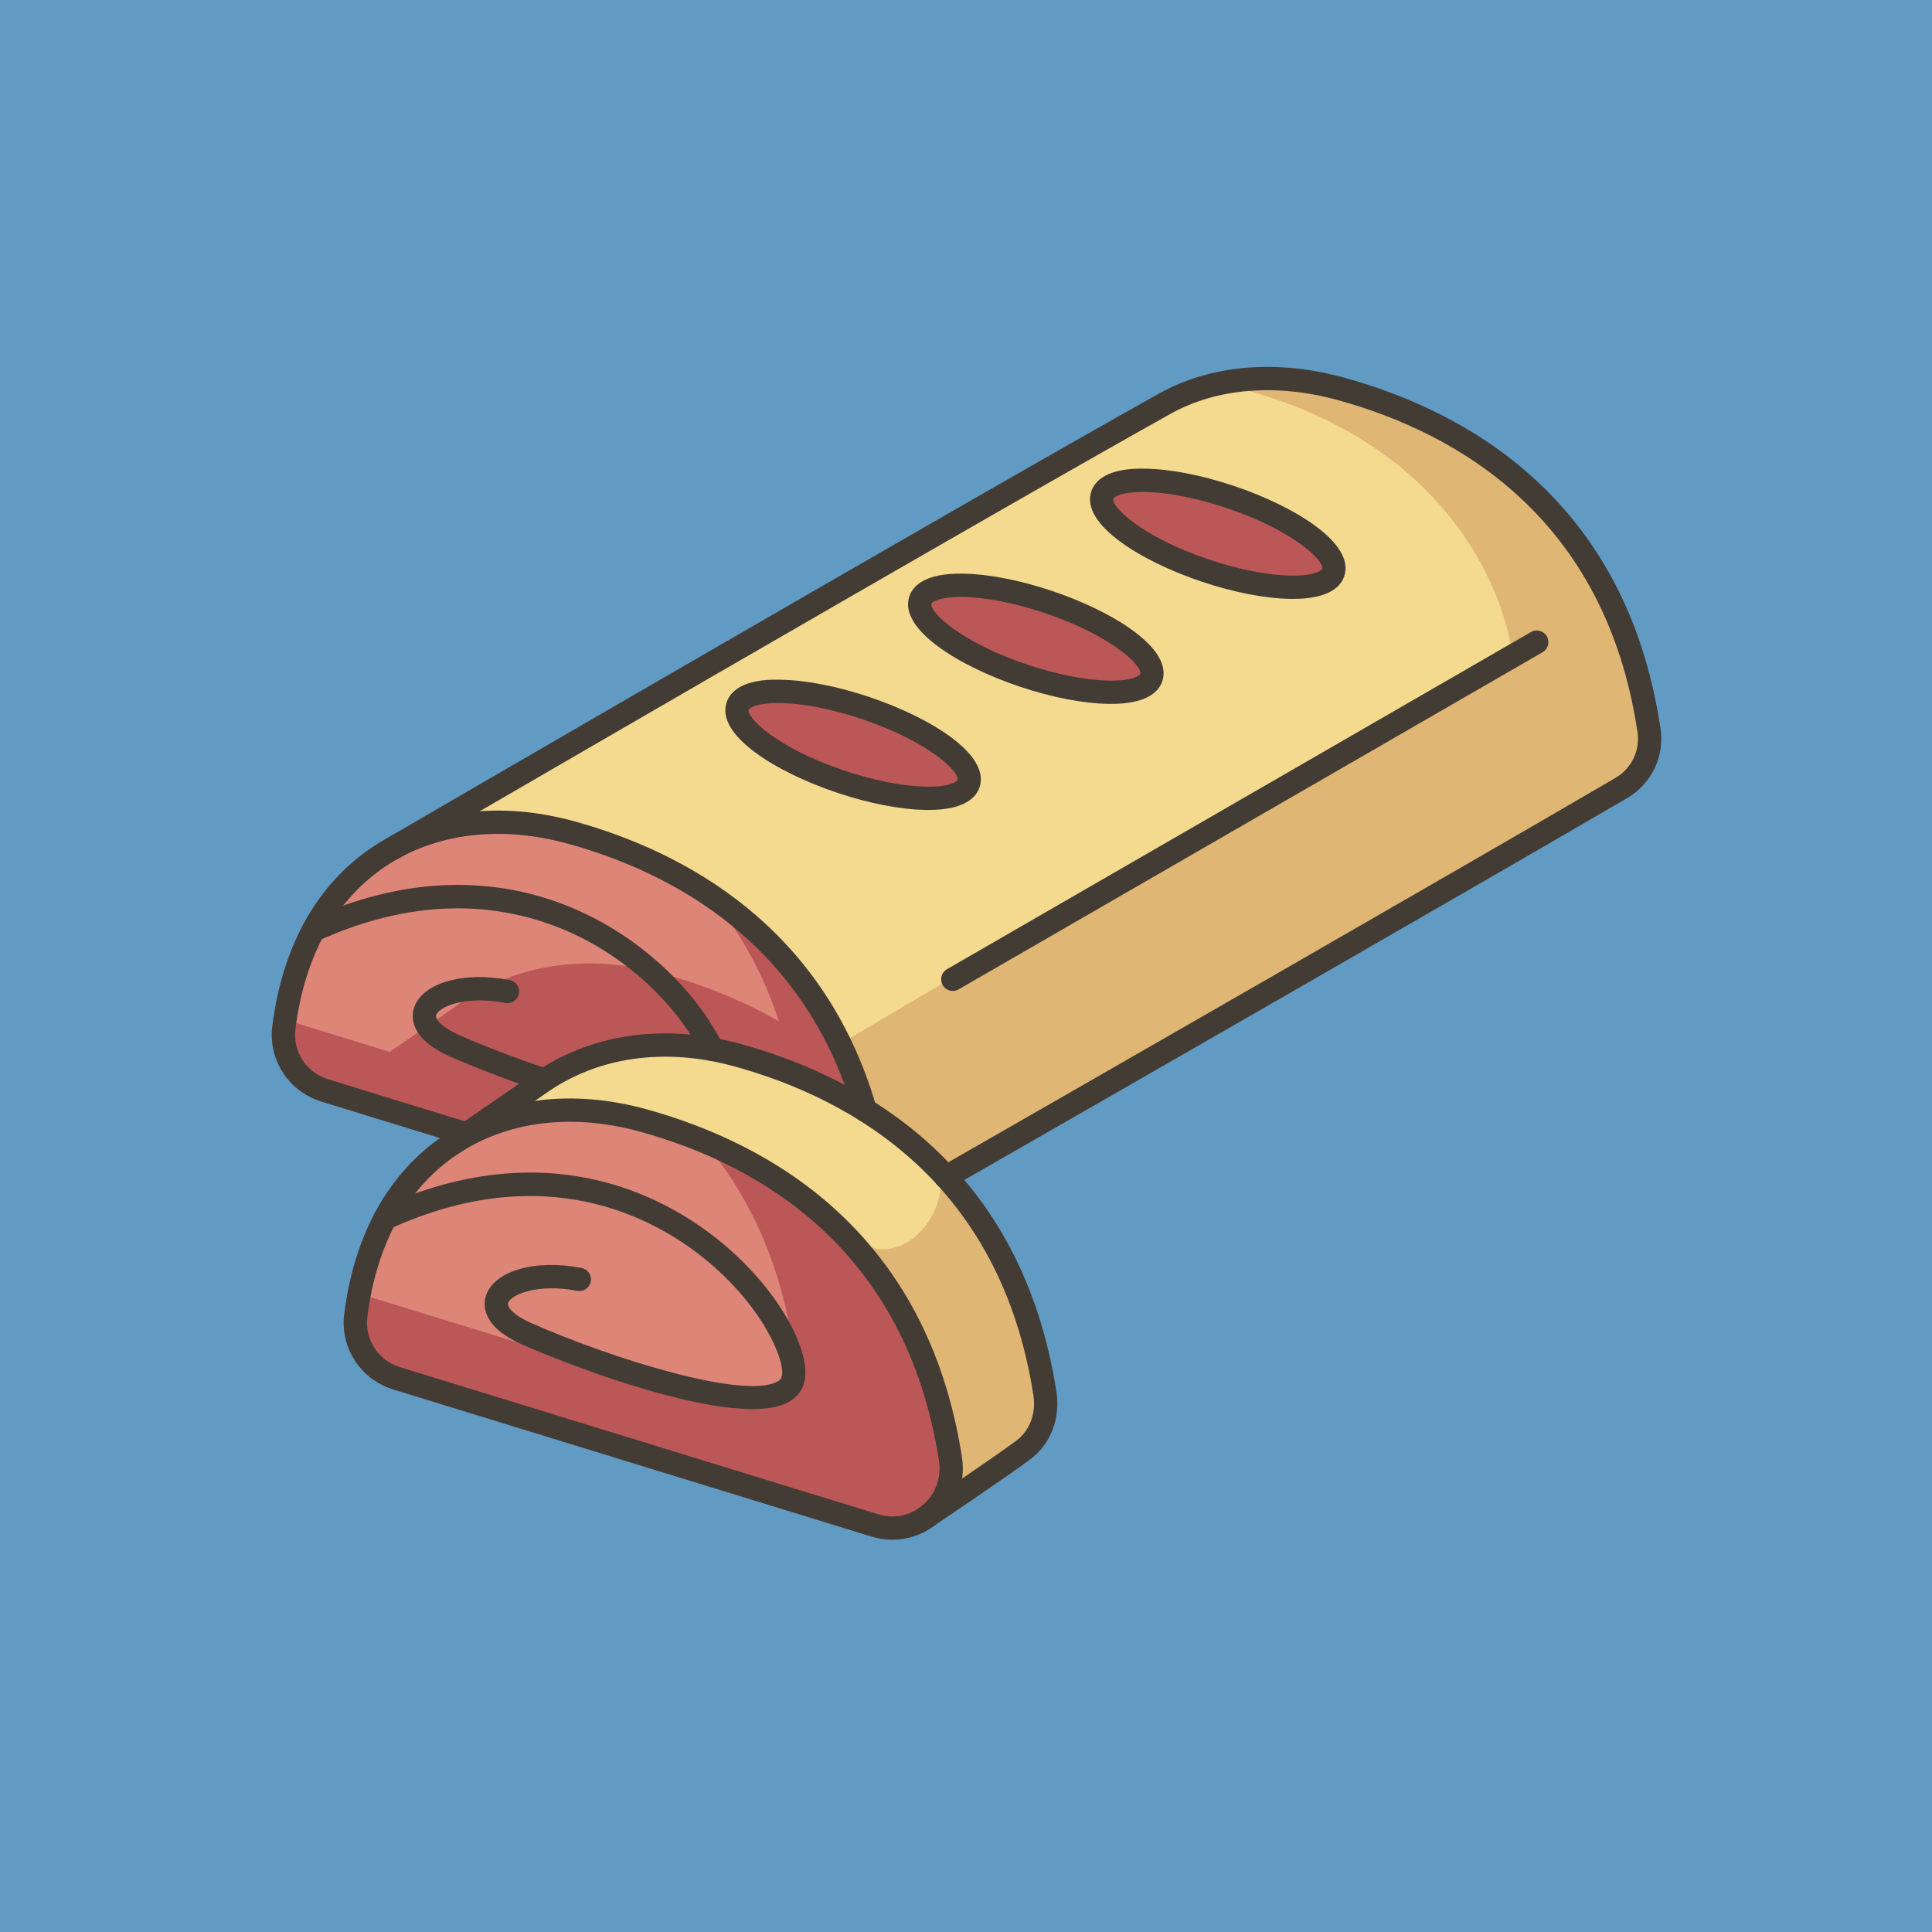
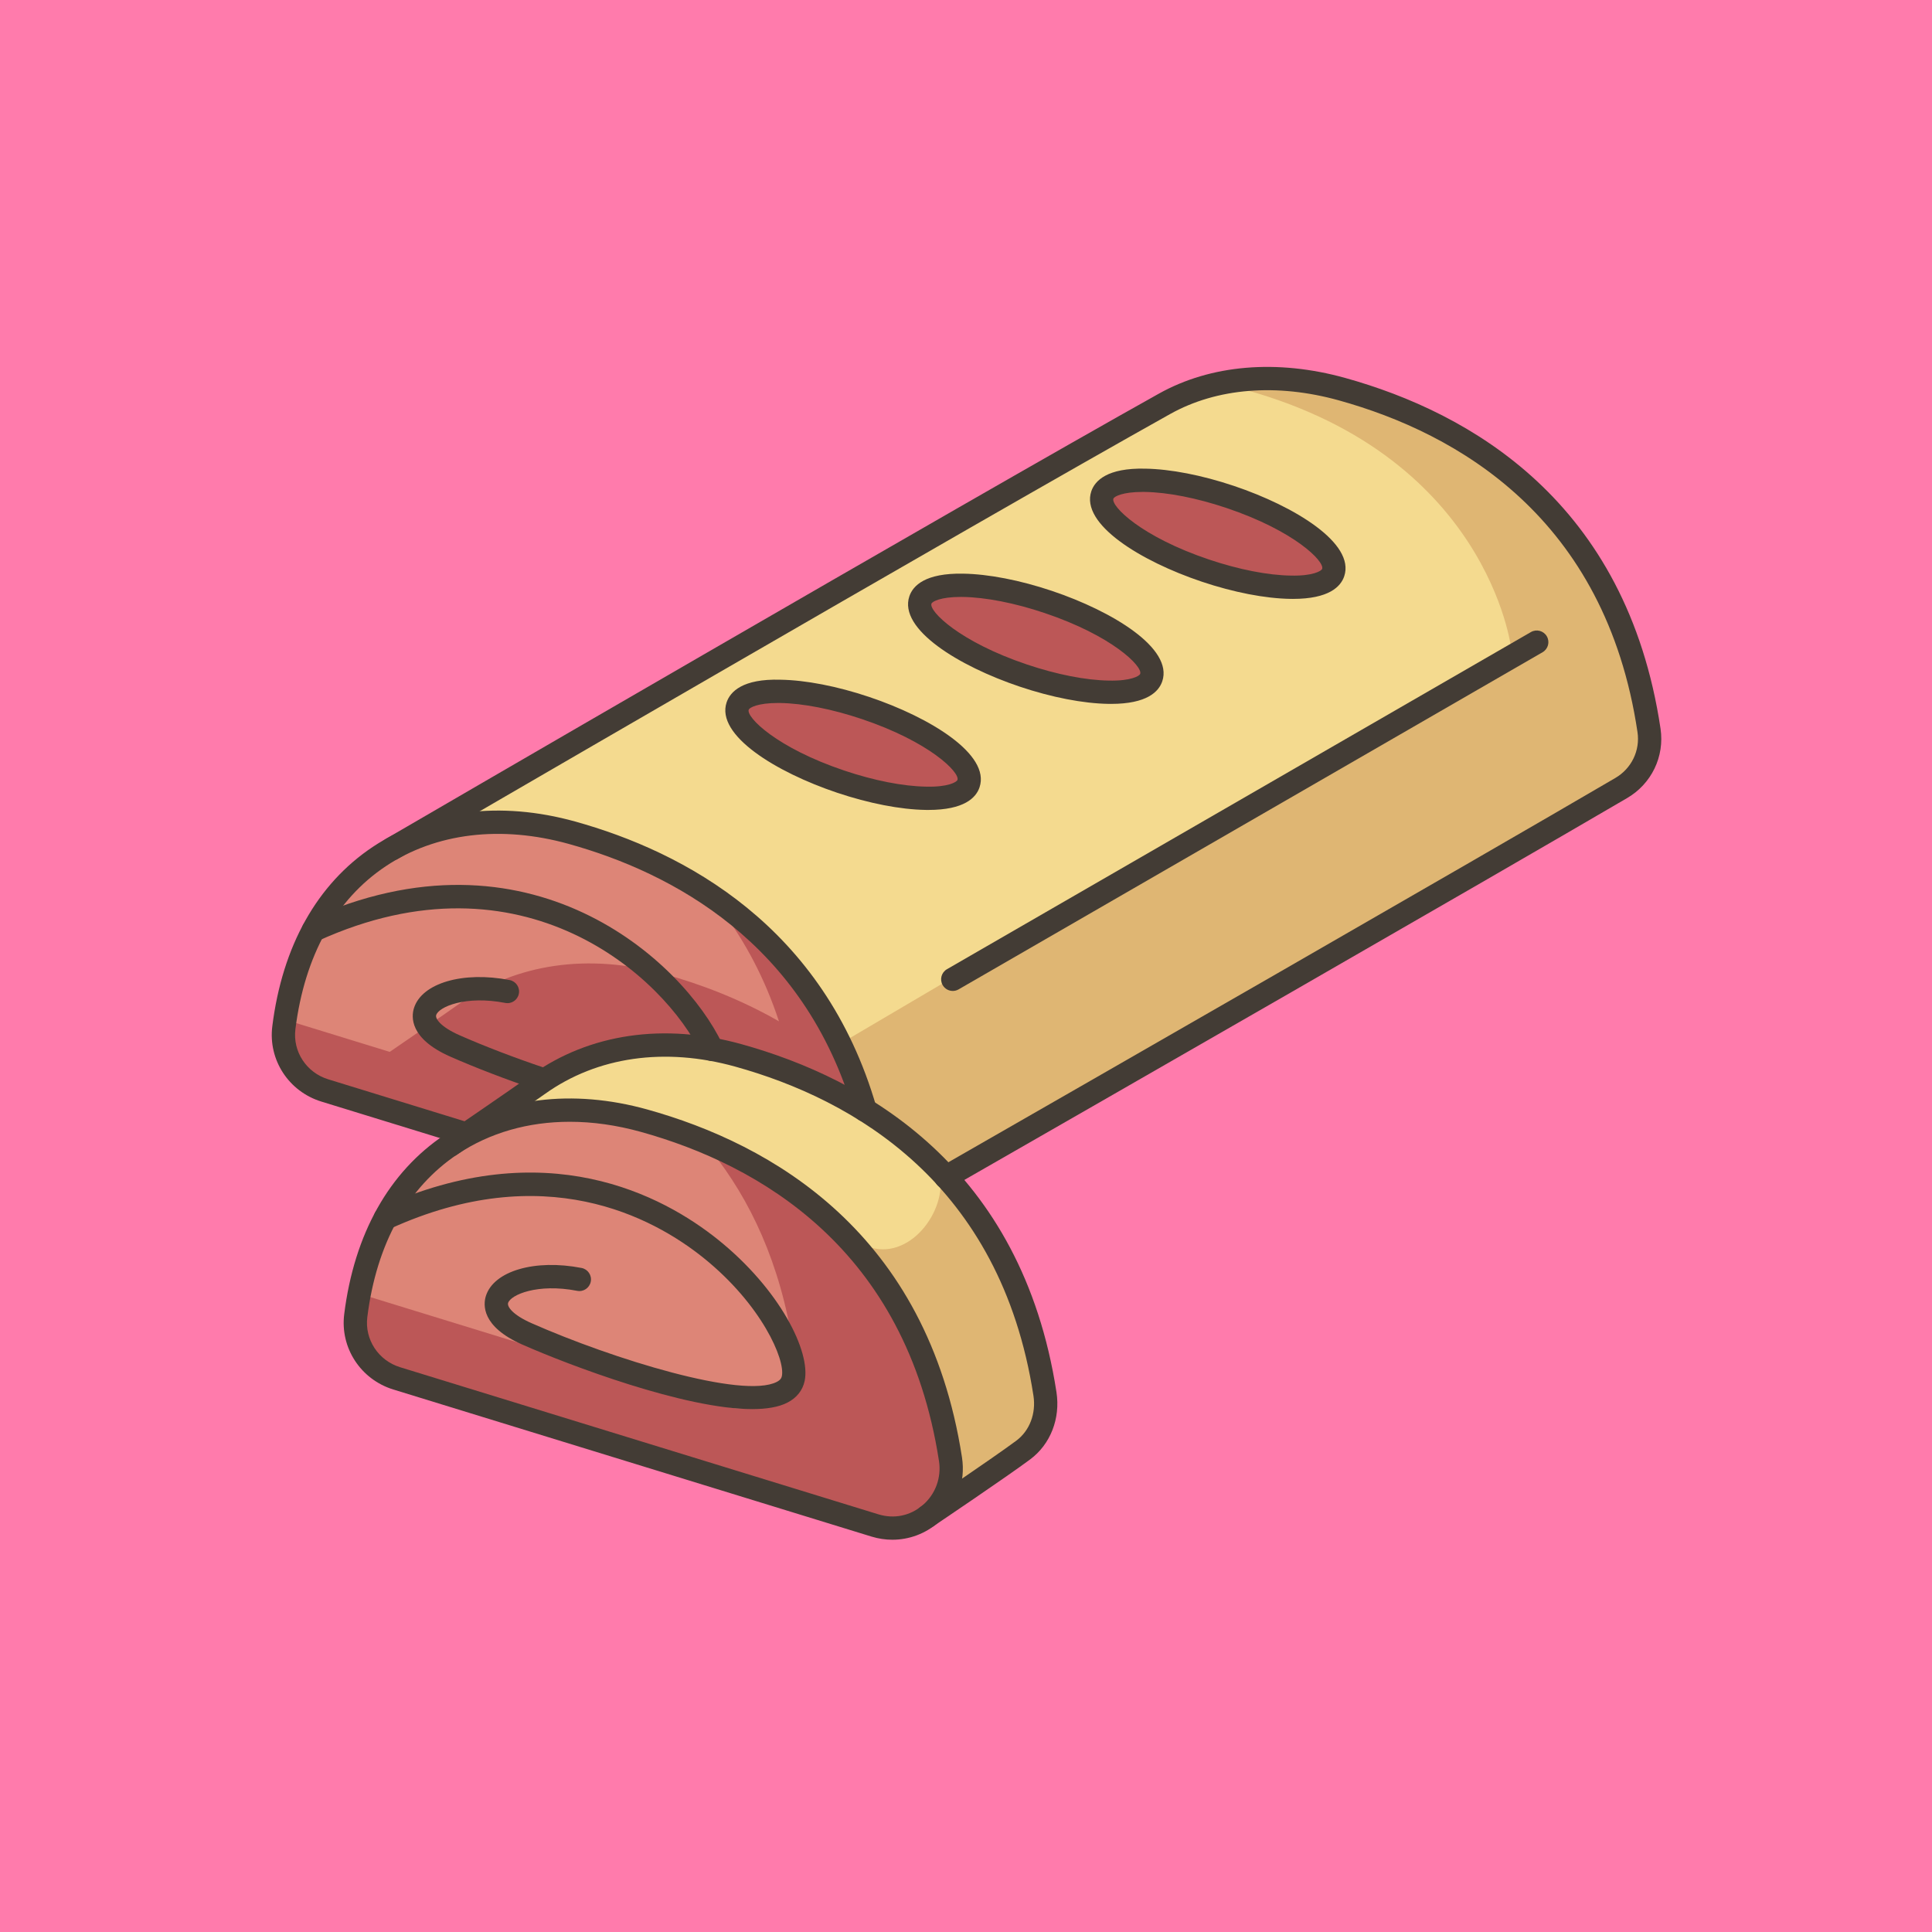
<svg xmlns="http://www.w3.org/2000/svg" version="1.1" id="svg18" width="1000" height="1000" viewBox="0 0 1000 1000">
  <defs id="defs22">
    <clipPath clipPathUnits="userSpaceOnUse" id="clipPath34">
      <path d="M 0,3236.692 H 3834.782 V 0 H 0 Z" id="path32" />
    </clipPath>
  </defs>
  <g id="g26" transform="matrix(1.333333,0,0,-1.333333,0,4315.587)">
-     <rect style="fill:#619ac3;fill-opacity:1;stroke-width:0;stroke-linecap:round" id="rect1" width="750" height="750" x="1.3125001e-05" y="-3236.69" transform="scale(1,-1)" ry="90.793" rx="0" />
+     <rect style="fill:#FF7BAC;fill-opacity:1;stroke-width:0;stroke-linecap:round" id="rect1" width="750" height="750" x="1.3125001e-05" y="-3236.69" transform="scale(1,-1)" ry="90.793" rx="0" />
    <g id="g28" transform="matrix(0.1406645,0,0,0.1406645,105.4955,2638.969)">
      <g id="g30" clip-path="url(#clipPath34)">
        <g id="g36" transform="translate(151.1082,1255.264)">
          <path d="m 0,0 383.651,-118.015 c 58.837,40.336 152.415,104.657 191.943,132.798 155.817,110.95 356.643,140.171 565.44,82.044 C 1242.702,68.565 1351.981,26.975 1457.753,-33.701 1310.3,415.161 952.387,602.78 673.221,680.393 480.729,733.844 296.507,711.339 154.562,616.772 12.774,522.331 -75.876,362.857 -101.786,155.613 -110.464,86.25 -67.653,20.81 0,0" style="fill:#dd8577;fill-opacity:1;fill-rule:nonzero;stroke:none" id="path38" />
        </g>
        <g id="g40" transform="translate(1243.666,1734.34)">
          <path d="m 0,0 c 63.09,-84.965 117.079,-184.946 156.076,-303.659 -105.772,60.676 -215.051,102.266 -316.719,130.528 -208.798,58.127 -409.623,28.906 -565.44,-82.044 -39.524,-28.141 -133.102,-92.462 -191.943,-132.798 l -273.054,83.994 c -0.965,-6.589 -2.428,-12.792 -3.264,-19.483 -8.678,-69.363 34.133,-134.804 101.786,-155.613 l 383.651,-118.015 c 58.837,40.336 152.415,104.656 191.943,132.798 155.817,110.95 356.643,140.171 565.44,82.044 101.668,-28.262 210.947,-69.853 316.719,-130.528 C 287.679,-276.804 151.831,-113.546 0,0" style="fill:#bc5757;fill-opacity:1;fill-rule:nonzero;stroke:none" id="path42" />
        </g>
        <g id="g44" transform="translate(1270.549,2305.89)">
          <path d="m 0,0 c 11.707,34.838 57.233,53.859 132.937,51.473 68.218,-1.035 153.494,-17.639 240.105,-46.734 161.796,-54.33 320,-153.071 294.498,-228.994 -11.346,-33.772 -54.911,-51.537 -126.173,-51.537 -2.229,0 -4.473,0 -6.764,0.063 -68.218,1.036 -153.495,17.639 -240.105,46.734 C 132.701,-174.665 -25.501,-75.924 0,0 m 504.315,292.677 c 11.692,34.839 56.998,54.11 132.937,51.474 68.218,-1.036 153.495,-17.639 240.105,-46.734 161.797,-54.33 320,-153.072 294.498,-228.995 -11.346,-33.772 -54.91,-51.536 -126.173,-51.536 -2.228,0 -4.473,0 -6.764,0.062 C 970.701,17.984 885.423,34.587 798.813,63.683 637.016,118.012 478.814,216.754 504.315,292.677 m 502.135,289.79 c 11.691,34.839 57.405,54.141 132.936,51.473 68.218,-1.035 153.495,-17.639 240.106,-46.733 161.796,-54.331 319.999,-153.072 294.497,-228.995 -11.346,-33.772 -54.942,-51.568 -126.22,-51.568 -2.213,0 -4.441,0.031 -6.701,0.063 -68.234,1.036 -153.51,17.639 -240.121,46.734 -161.796,54.361 -319.999,153.102 -294.497,229.026 M -437.62,-339.287 c 294.169,-81.784 674.006,-282.022 818.124,-770.325 74.974,-47.242 147.304,-104.857 213.003,-174.912 432.229,247.791 1450.433,832.059 1852.068,1067.048 50.375,29.472 77.414,85.497 68.877,142.745 -89.435,600.389 -503.75,836.382 -835.551,928.658 -175.622,48.743 -345.265,34.933 -477.699,-38.981 -431.61,-241.01 -1560.183,-895.715 -1975.758,-1137.138 104.905,20.82 219.517,15.546 336.936,-17.095" style="fill:#f4da8f;fill-opacity:1;fill-rule:nonzero;stroke:none" id="path46" />
        </g>
        <g id="g48" transform="translate(1575.278,2107.34)">
          <path d="m 0,0 c 83.566,-28.059 165.375,-44.066 230.375,-45.071 66.901,-0.533 96.921,14.658 101.959,29.598 12.131,36.094 -86.344,125.168 -274.253,188.318 -83.567,28.059 -165.375,44.066 -230.376,45.071 -2.119,0.031 -4.19,0.031 -6.246,0.031 -63.086,0 -90.848,-15.129 -95.712,-29.629 C -286.384,152.224 -187.91,63.149 0,0" style="fill:#bc5757;fill-opacity:1;fill-rule:nonzero;stroke:none" id="path50" />
        </g>
        <g id="g52" transform="translate(2581.728,2689.776)">
          <path d="m 0,0 c 83.55,-28.059 165.358,-44.066 230.359,-45.039 67.418,-0.722 96.953,14.626 101.975,29.597 12.131,36.094 -86.344,125.169 -274.254,188.318 -83.565,28.06 -165.374,44.066 -230.375,45.071 -2.119,0.031 -4.19,0.031 -6.246,0.031 -63.087,0 -90.848,-15.128 -95.713,-29.629 C -286.385,152.255 -187.91,63.149 0,0" style="fill:#bc5757;fill-opacity:1;fill-rule:nonzero;stroke:none" id="path54" />
        </g>
        <g id="g56" transform="translate(2079.594,2400.018)">
          <path d="m 0,0 c 83.565,-28.06 165.374,-44.066 230.375,-45.071 66.821,-0.816 96.921,14.626 101.959,29.597 12.131,36.095 -86.344,125.169 -274.254,188.318 -83.566,28.06 -165.375,44.067 -230.376,45.071 -2.118,0.031 -4.189,0.031 -6.245,0.031 -63.087,0 -90.848,-15.128 -95.713,-29.628 C -286.385,152.224 -187.91,63.149 0,0" style="fill:#bc5757;fill-opacity:1;fill-rule:nonzero;stroke:none" id="path58" />
        </g>
        <g id="g60" transform="translate(1846.299,992.655)">
          <path d="m 0,0 c -0.071,0.126 -0.063,0.269 -0.133,0.396 -66.132,71.751 -139.481,130.152 -215.499,177.8 -0.502,0.253 -0.941,0.561 -1.412,0.866 -114.36,71.446 -234.699,118.561 -345.713,149.427 -199.35,55.397 -390.43,27.965 -538.197,-77.273 -20.511,-14.605 -55.557,-38.939 -92.723,-64.589 115.91,31.651 245.543,29.815 378.762,-7.223 339.082,-94.253 763.112,-335.111 857.585,-947.176 4.99,-32.279 1.239,-64.323 -9.949,-93.478 63.576,43.289 147.77,101.106 185.257,129.007 41.619,30.947 62.192,84.461 53.67,139.638 C 231.635,-333.37 130.731,-142.65 2.327,-2.316 1.585,-1.489 0.573,-1.004 0,0" style="fill:#f4da8f;fill-opacity:1;fill-rule:nonzero;stroke:none" id="path62" />
        </g>
        <g id="g64" transform="translate(1857.206,219.9871)">
          <path d="m 0,0 c -91.868,595.115 -504.472,829.383 -834.421,921.125 -68.359,18.989 -135.667,28.405 -200.417,28.405 -116.569,0 -224.75,-30.593 -315.782,-90.532 -2.688,-1.84 -4.641,-3.172 -4.798,-3.282 0,-0.002 -0.01,-0.002 -0.01,-0.004 -140.36,-94.644 -228.241,-253.33 -254.002,-459.366 -8.678,-69.332 34.133,-134.804 101.786,-155.645 l 1319.779,-405.919 c 48.366,-14.877 100.029,-4.049 138.163,28.906 C -10.624,-102.508 7.957,-51.568 0,0" style="fill:#dd8577;fill-opacity:1;fill-rule:nonzero;stroke:none" id="path66" />
        </g>
        <g id="g68" transform="translate(1857.206,219.9871)">
          <path d="m 0,0 c -74.837,484.785 -362.504,730.083 -644.958,853.979 107.872,-134.752 191.257,-310.541 226.728,-540.302 7.956,-51.569 -10.625,-102.508 -49.701,-136.312 -38.134,-32.955 -89.796,-43.783 -138.162,-28.906 l -993.676,305.62 c -3.617,-18.93 -7.179,-37.91 -9.659,-57.733 -8.678,-69.332 34.133,-134.804 101.786,-155.645 l 1319.779,-405.919 c 48.366,-14.877 100.029,-4.049 138.163,28.906 C -10.624,-102.508 7.957,-51.568 0,0" style="fill:#bc5757;fill-opacity:1;fill-rule:nonzero;stroke:none" id="path70" />
        </g>
        <g id="g72" transform="translate(3785,2231.159)">
          <path d="m 0,0 c -89.435,600.389 -503.75,836.382 -835.551,928.658 -101.644,28.211 -201.029,34.8 -292.614,21.578 701.022,-178.425 763.759,-722.13 763.759,-722.13 L -2203.609,-854.969 c 26.811,-55.24 50.457,-114.843 69.661,-179.912 74.974,-47.243 147.304,-104.857 213.004,-174.912 432.228,247.791 1450.432,832.059 1852.067,1067.048 C -18.502,-113.273 8.537,-57.249 0,0" style="fill:#dfb673;fill-opacity:1;fill-rule:nonzero;stroke:none" id="path74" />
        </g>
        <g id="g76" transform="translate(1622.993,819.6443)">
          <path d="m 0,0 h -0.004 c 126.742,-143.116 225.97,-335.55 265.98,-594.762 4.99,-32.278 1.239,-64.322 -9.95,-93.477 63.577,43.289 147.771,101.106 185.257,129.007 41.619,30.947 62.193,84.461 53.671,139.637 -40.014,259.236 -140.917,449.955 -269.322,590.289 -0.741,0.827 -1.754,1.313 -2.326,2.317 -0.071,0.126 -0.063,0.268 -0.134,0.396 C 229.222,60.789 112.187,-66.136 0,0" style="fill:#dfb673;fill-opacity:1;fill-rule:nonzero;stroke:none" id="path78" />
        </g>
        <g id="g80" transform="translate(1860.266,968.5193)">
          <path d="m 0,0 c -11.142,0 -21.97,5.807 -27.918,16.164 -8.82,15.379 -3.499,35.026 11.896,43.847 425.41,243.871 1458.6,836.696 1863.766,1073.757 44.679,26.145 68.657,75.766 61.094,126.487 -88.164,591.851 -496.735,824.55 -823.97,915.538 -171.511,47.676 -336.838,34.369 -465.553,-37.506 C 88.572,1841.938 -1496.704,919.65 -1512.648,910.36 c -15.316,-8.914 -35.011,-3.735 -43.941,11.613 -8.929,15.348 -3.735,35.027 11.613,43.941 15.96,9.29 1601.706,931.859 2132.967,1228.492 143.562,80.192 326.167,95.571 514.093,43.344 345.579,-96.104 777.094,-342.048 870.343,-968.017 11.439,-76.834 -24.749,-151.972 -92.23,-191.456 C 1474.812,841.09 441.433,248.171 15.96,4.269 10.907,1.381 5.414,0 0,0" style="fill:#433c35;fill-opacity:1;fill-rule:nonzero;stroke:none" id="path82" />
        </g>
        <g id="g84" transform="translate(1879.459,1514.515)">
          <path d="m 0,0 c -11.111,0 -21.908,5.744 -27.872,16.07 -8.866,15.379 -3.609,35.027 11.77,43.909 l 1611.625,930.448 c 15.395,8.913 35.011,3.609 43.91,-11.77 8.866,-15.379 3.609,-35.027 -11.77,-43.909 L 16.038,4.3 C 10.969,1.381 5.445,0 0,0" style="fill:#433c35;fill-opacity:1;fill-rule:nonzero;stroke:none" id="path86" />
        </g>
        <g id="g88" transform="translate(537.4896,1087.473)">
          <path d="m 0,0 c -3.139,0 -6.324,0.439 -9.463,1.412 l -391.089,120.304 c -90.063,27.682 -147.03,115.031 -135.448,207.683 27.699,221.587 123.646,392.831 277.455,495.308 153.762,102.413 351.998,127.24 558.3,69.928 299.472,-83.267 686.843,-287.593 831.455,-788.047 4.912,-17.043 -4.912,-34.87 -21.955,-39.798 -17.074,-4.803 -34.87,4.897 -39.797,21.971 C 933.068,560.717 566.241,753.805 282.524,832.679 94.551,884.968 -84.963,863.092 -222.906,771.193 -360.691,679.419 -446.91,523.9 -472.223,321.427 c -7.705,-61.612 30.382,-119.77 90.565,-138.257 L 9.432,62.866 C 26.396,57.625 35.922,39.641 30.696,22.692 26.458,8.882 13.731,0 0,0" style="fill:#433c35;fill-opacity:1;fill-rule:nonzero;stroke:none" id="path90" />
        </g>
        <g id="g92" transform="translate(741.1712,1240.168)">
          <path d="m 0,0 c -3.39,0 -6.827,0.533 -10.216,1.663 -82.436,27.651 -169.345,61.016 -238.411,91.491 -112.63,49.747 -107.514,110.166 -100.091,133.831 21.688,69.176 135.306,102.446 264.1,77.4 17.42,-3.39 28.797,-20.244 25.408,-37.664 -3.374,-17.45 -20.198,-28.939 -37.68,-25.423 -109.82,21.249 -183.422,-10.986 -190.499,-33.552 -3.013,-9.604 11.739,-32.391 64.719,-55.773 C -155.315,122.25 -70.431,89.671 10.216,62.615 27.055,56.966 36.11,38.762 30.476,21.907 25.957,8.475 13.433,0 0,0" style="fill:#433c35;fill-opacity:1;fill-rule:nonzero;stroke:none" id="path94" />
        </g>
        <g id="g96" transform="translate(1215.011,1321.144)">
          <path d="m 0,0 c -12.021,0 -23.556,6.779 -29.048,18.361 -101.205,213.365 -492.891,570.666 -1057.688,313.361 -16.18,-7.344 -35.215,-0.22 -42.576,15.913 -7.359,16.164 -0.219,35.216 15.929,42.591 C -505.116,667.399 -81.008,277.957 29.017,45.918 36.627,29.88 29.801,10.703 13.763,3.107 9.306,1.004 4.614,0 0,0" style="fill:#433c35;fill-opacity:1;fill-rule:nonzero;stroke:none" id="path98" />
        </g>
        <g id="g100" transform="translate(1901.304,2601.894)">
          <path d="m 0,0 c -55.57,0 -78.717,-12.648 -80.742,-18.675 -6.936,-20.652 77.038,-105.081 264.147,-167.948 82.029,-27.557 162.111,-43.282 225.495,-44.254 60.168,-1.319 84.414,12.397 86.501,18.643 6.937,20.652 -77.038,105.081 -264.147,167.948 C 149.226,-16.729 69.144,-1.004 5.759,-0.031 3.798,0 1.883,0 0,0 m 414.833,-295.188 c -2.276,0 -4.567,0 -6.905,0.063 -69.835,1.067 -156.838,17.953 -244.987,47.55 -168.088,56.464 -335.111,158.595 -304.604,249.364 9.871,29.378 43.847,64.342 148.395,62.428 69.834,-1.068 156.837,-17.953 244.986,-47.55 168.09,-56.465 335.112,-158.596 304.604,-249.365 -9.635,-28.719 -42.12,-62.49 -141.489,-62.49" style="fill:#433c35;fill-opacity:1;fill-rule:nonzero;stroke:none" id="path102" />
        </g>
        <g id="g104" transform="translate(1396.988,2309.217)">
          <path d="m 0,0 c -55.554,0 -78.717,-12.648 -80.741,-18.675 -6.936,-20.652 77.037,-105.081 264.147,-167.948 82.028,-27.557 162.111,-43.282 225.495,-44.255 59.995,-1.569 84.414,12.398 86.501,18.644 6.936,20.652 -77.038,105.081 -264.148,167.948 C 149.227,-16.729 69.144,-1.004 5.76,-0.031 3.798,0 1.883,0 0,0 m 414.833,-295.188 c -2.275,0 -4.566,0 -6.905,0.063 -69.834,1.066 -156.837,17.953 -244.986,47.55 -168.089,56.464 -335.111,158.595 -304.604,249.364 9.855,29.378 44.145,65.409 148.394,62.427 69.835,-1.067 156.838,-17.952 244.986,-47.55 168.09,-56.464 335.113,-158.595 304.605,-249.364 -9.636,-28.719 -42.12,-62.49 -141.49,-62.49" style="fill:#433c35;fill-opacity:1;fill-rule:nonzero;stroke:none" id="path106" />
        </g>
        <g id="g108" transform="translate(2403.438,2891.684)">
          <path d="m 0,0 c -55.554,0 -78.717,-12.648 -80.741,-18.675 -6.937,-20.683 77.021,-105.113 264.147,-167.979 82.028,-27.557 162.111,-43.282 225.495,-44.223 59.759,-1.476 84.413,12.397 86.5,18.643 6.937,20.652 -77.037,105.081 -264.147,167.948 C 149.227,-16.729 69.144,-1.004 5.76,-0.031 3.798,0 1.883,0 0,0 m 414.786,-295.22 c -2.26,0 -4.535,0.032 -6.858,0.063 -69.834,1.067 -156.853,17.953 -244.986,47.551 -168.089,56.463 -335.112,158.594 -304.604,249.395 9.855,29.378 44.317,64.781 148.394,62.427 69.834,-1.067 156.837,-17.952 244.986,-47.55 168.09,-56.464 335.112,-158.595 304.604,-249.364 -9.635,-28.719 -42.135,-62.522 -141.536,-62.522" style="fill:#433c35;fill-opacity:1;fill-rule:nonzero;stroke:none" id="path110" />
        </g>
        <g id="g112" transform="translate(1808.117,31.7625)">
          <path d="m 0,0 c -10.326,0 -20.479,4.96 -26.694,14.188 -9.902,14.719 -6.011,34.681 8.71,44.599 1.993,1.35 201.092,135.526 264.555,182.763 36.832,27.368 54.989,75.012 47.378,124.29 -90.55,586.61 -497.442,817.582 -822.84,908.037 -194.516,54.11 -380.794,27.494 -524.559,-74.856 -59.76,-42.56 -241.989,-167.101 -243.825,-168.357 -14.626,-9.98 -34.635,-6.214 -44.663,8.412 -10.012,14.657 -6.246,34.651 8.412,44.695 1.82,1.223 183.531,125.387 242.789,167.602 159.866,113.838 365.478,143.844 579.077,84.461 C -168.042,1240.294 261.699,996.14 357.475,375.632 368.727,302.753 340.935,231.601 284.925,189.95 220.27,141.866 26.161,11.017 17.922,5.493 12.414,1.789 6.167,0 0,0" style="fill:#433c35;fill-opacity:1;fill-rule:nonzero;stroke:none" id="path114" />
        </g>
        <g id="g116" transform="translate(822.4149,1153.447)">
          <path d="m 0,0 c -114.466,0 -220.521,-30.131 -309.375,-89.325 -137.786,-91.774 -224.004,-247.293 -249.317,-449.766 -7.706,-61.611 30.381,-119.77 90.581,-138.288 l 1319.763,-405.92 c 43.69,-13.433 88.493,-4.08 122.924,25.706 34.871,30.131 51.443,75.61 44.334,121.685 C 928.36,-349.267 521.452,-118.295 196.054,-27.84 129.139,-9.228 63.274,0 0,0 m 890.351,-1153.447 c -19.192,0 -38.589,2.856 -57.594,8.694 l -1319.779,405.919 c -90.079,27.746 -147.029,115.094 -135.447,207.715 27.698,221.556 123.646,392.831 277.47,495.307 153.73,102.414 352.014,127.209 558.285,69.929 343.632,-95.54 773.358,-339.694 869.149,-960.233 10.515,-68.076 -14.092,-135.401 -65.817,-180.126 -35.796,-30.915 -80.49,-47.205 -126.267,-47.205" style="fill:#433c35;fill-opacity:1;fill-rule:nonzero;stroke:none" id="path118" />
        </g>
        <g id="g120" transform="translate(1326.149,360.5037)">
          <path d="m 0,0 c -186.325,0 -506.214,121.339 -635.149,178.273 -112.614,49.748 -107.514,110.166 -100.107,133.8 21.704,69.207 135.228,102.477 264.116,77.431 17.419,-3.39 28.797,-20.244 25.407,-37.664 -3.374,-17.419 -20.15,-28.938 -37.679,-25.423 -109.727,21.249 -183.421,-11.017 -190.499,-33.552 -3.013,-9.604 11.738,-32.39 64.718,-55.773 223.44,-98.679 582.923,-209.944 676.705,-162.048 10.577,5.398 13.057,11.08 14.092,15.944 9.73,45.385 -55.852,197.389 -215.921,326.105 -140.8,113.21 -440.398,274.221 -865.102,80.725 -16.163,-7.376 -35.215,-0.251 -42.575,15.945 -7.36,16.132 -0.22,35.183 15.928,42.559 456.044,207.746 779.699,33.395 932.033,-89.137 C 75.625,330.78 161.859,158.688 144.471,77.492 138.9,51.536 122.391,30.884 96.733,17.796 72.393,5.366 39.123,0.031 0,0" style="fill:#433c35;fill-opacity:1;fill-rule:nonzero;stroke:none" id="path122" />
        </g>
      </g>
    </g>
  </g>
</svg>
